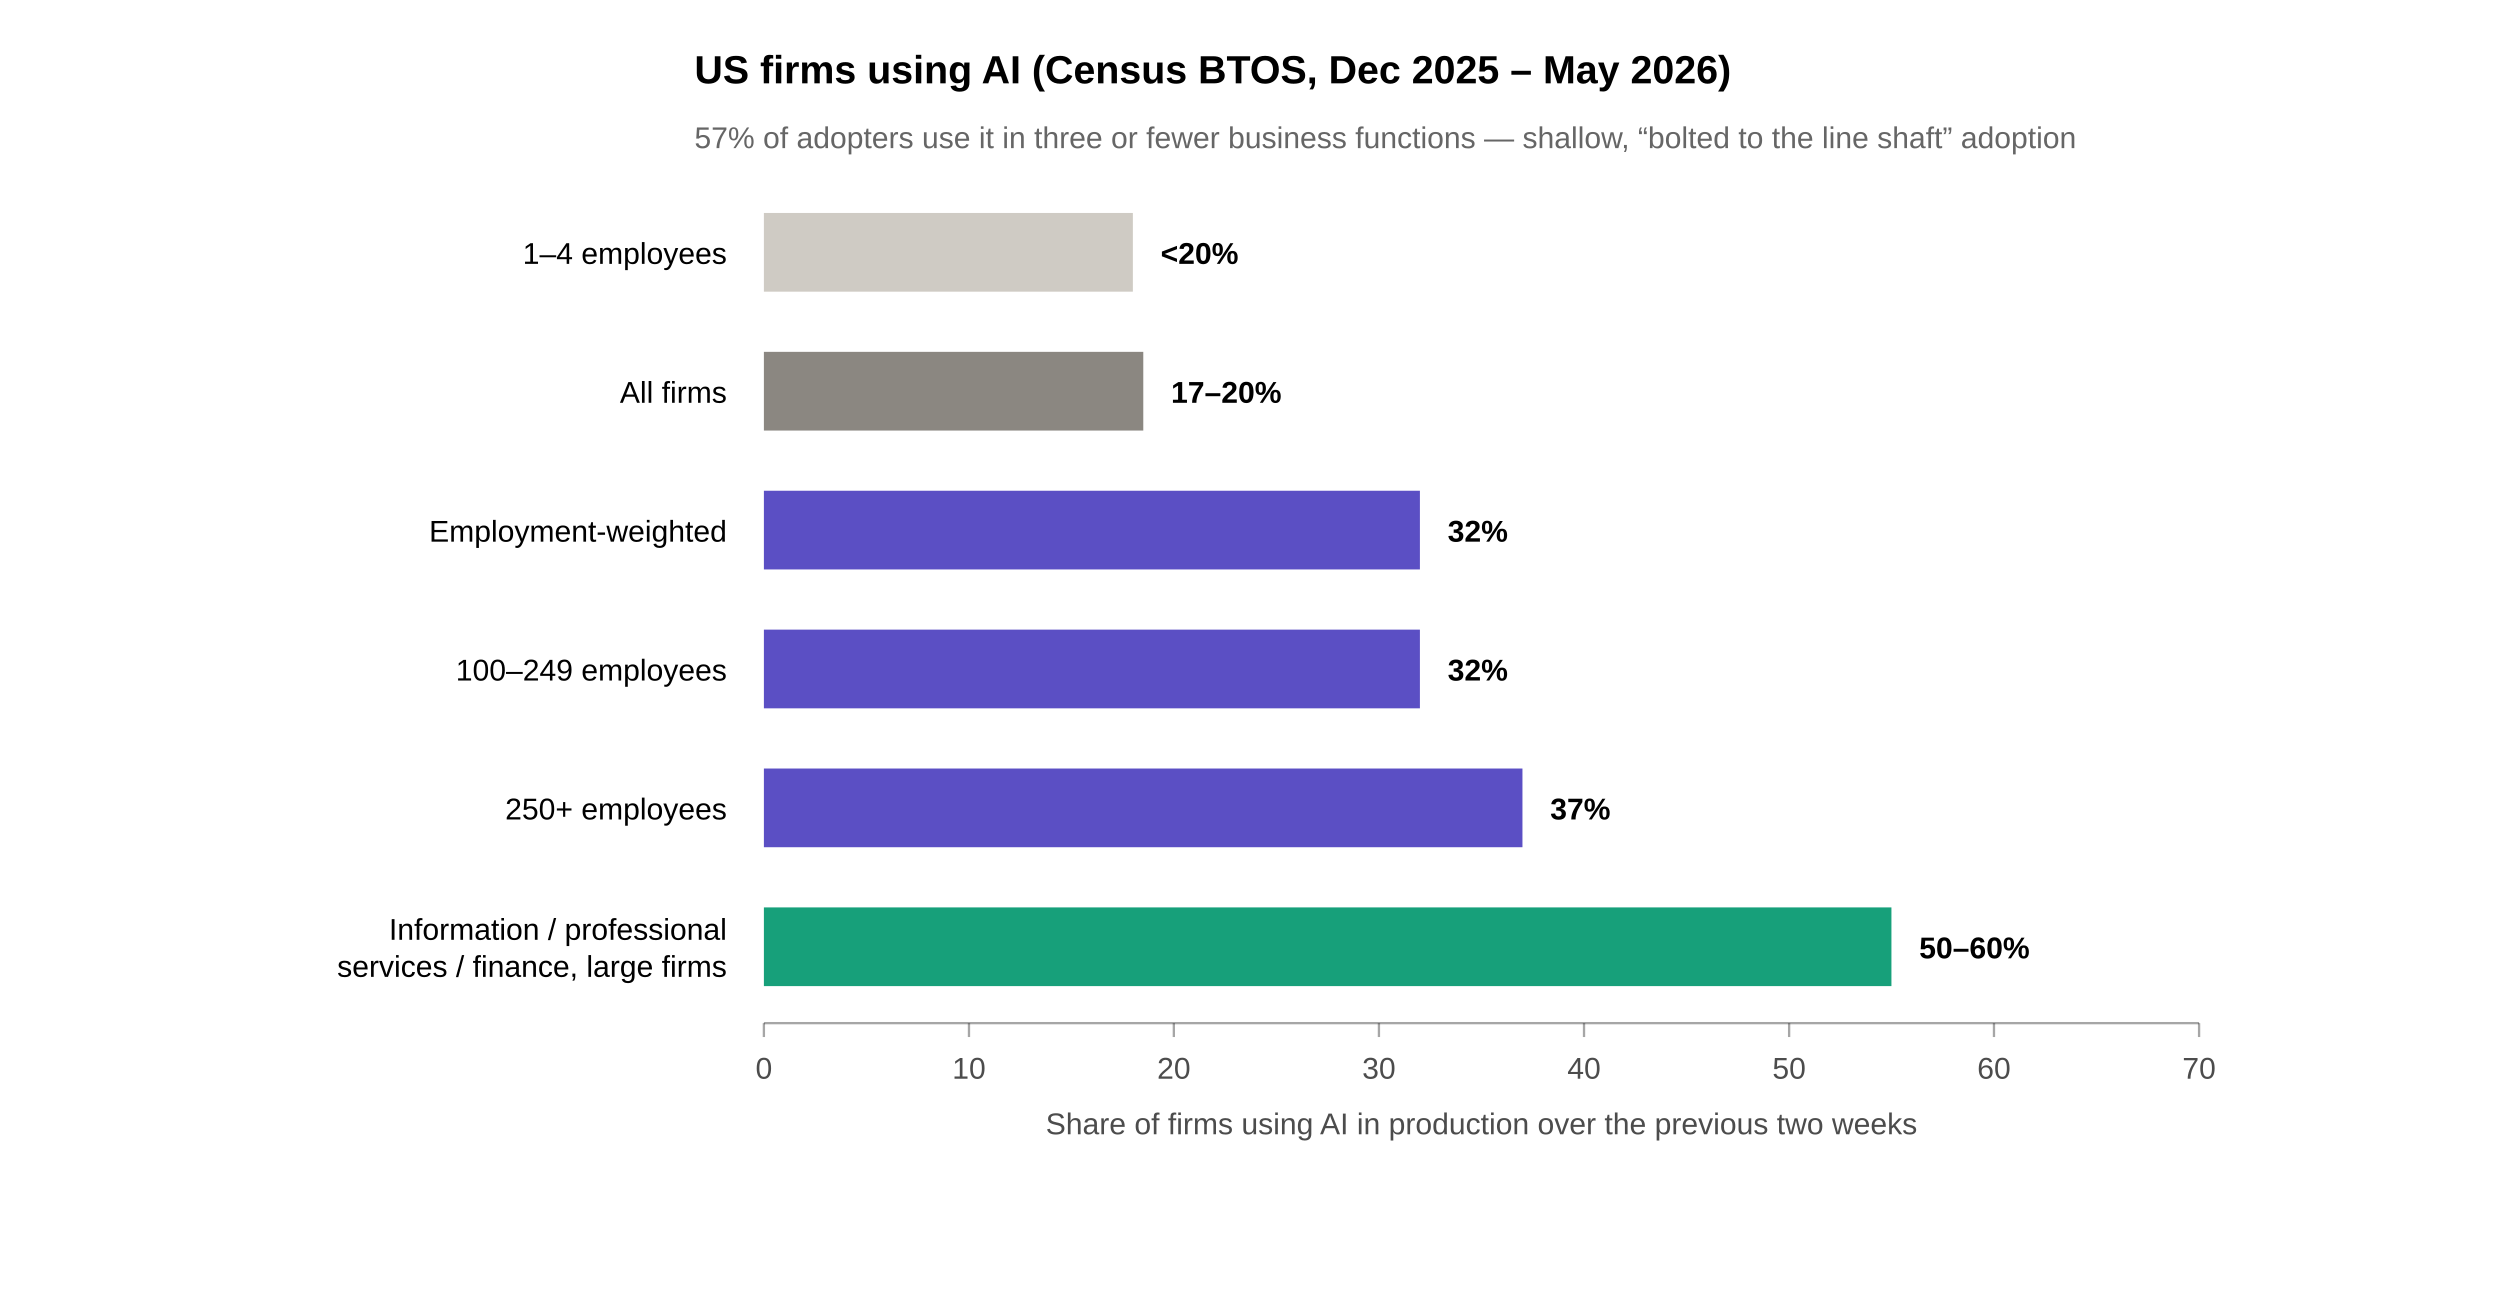
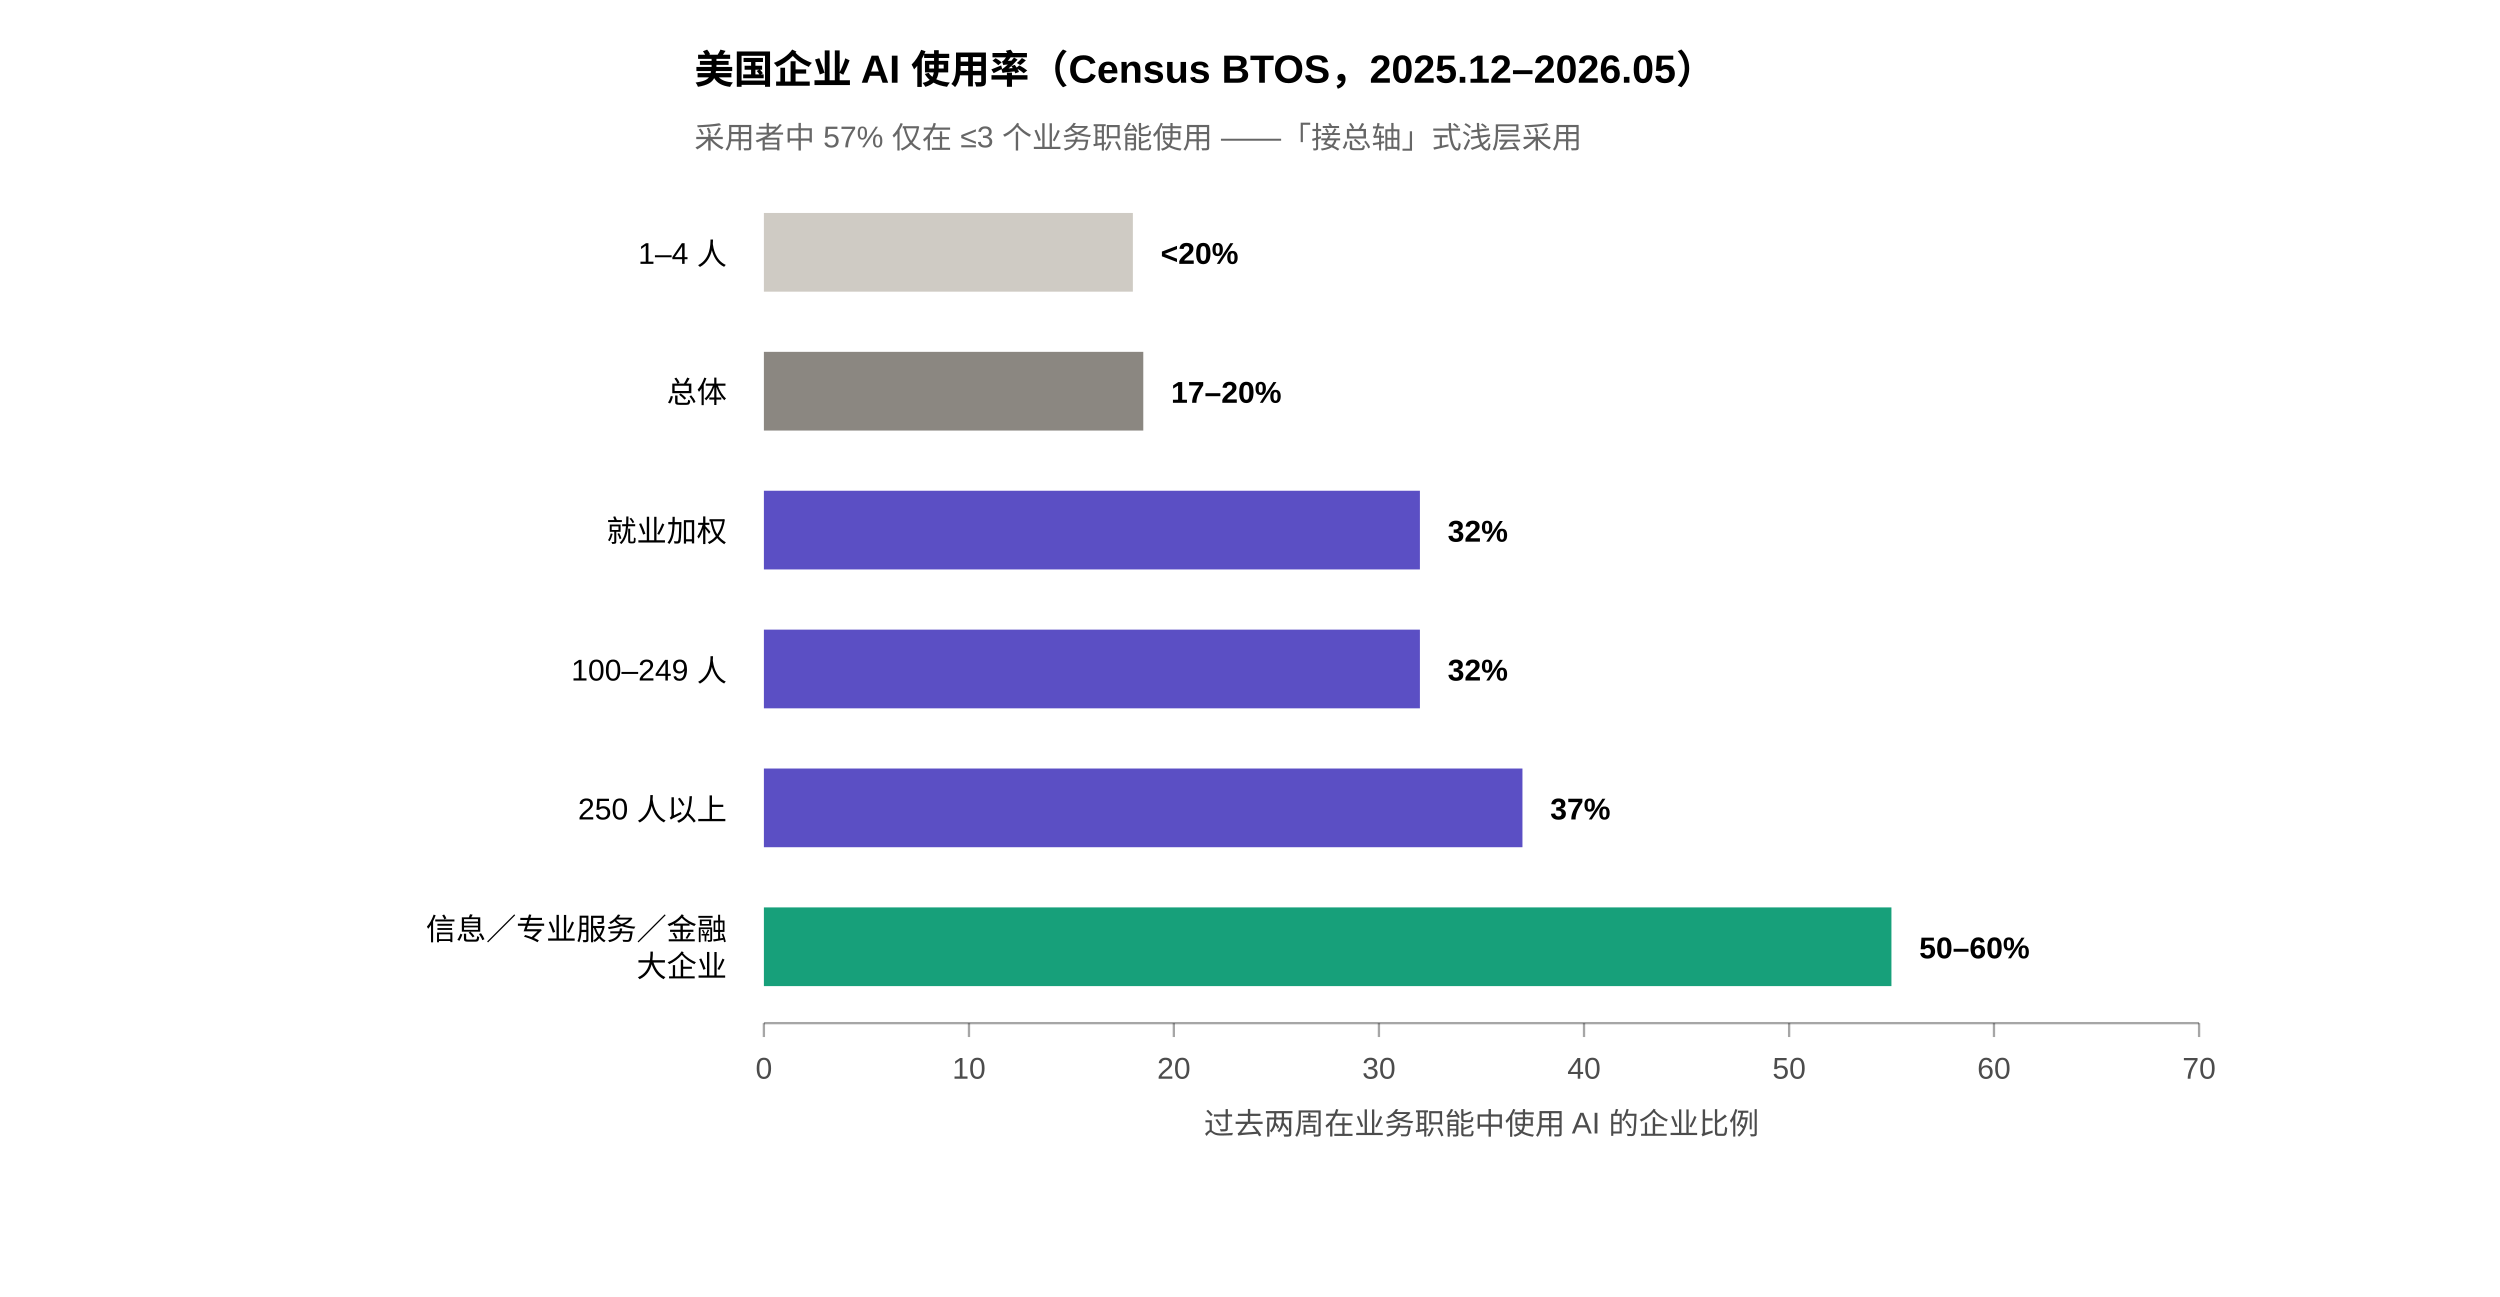
- <svg class="chart" viewBox="0 0 1080 560" role="img" aria-label="Bar chart of the share of US firms using AI, by firm size and sector" font-family="-apple-system,BlinkMacSystemFont,'Segoe UI','Helvetica Neue',Arial,sans-serif">
-   <text x="300.0" y="36.0" font-size="17" text-anchor="start" font-weight="600" fill="currentColor" fill-opacity="1">US firms using AI (Census BTOS, Dec 2025 – May 2026)</text>
-   <text x="314.0" y="114.0" font-size="13" text-anchor="end" font-weight="400" fill="currentColor" fill-opacity="1">1–4 employees</text>
+ <svg class="chart" viewBox="0 0 1080 560" role="img" aria-label="美国企业 AI 使用率（Census BTOS，2025.12–2026.05）" font-family="-apple-system,BlinkMacSystemFont,'Segoe UI','Helvetica Neue',Arial,'PingFang SC','Hiragino Sans GB','Microsoft YaHei','Noto Sans CJK SC',sans-serif">
+   <text x="300.0" y="36.0" font-size="17" text-anchor="start" font-weight="600" fill="currentColor" fill-opacity="1">美国企业 AI 使用率（Census BTOS，2025.12–2026.05）</text>
+   <text x="314.0" y="114.0" font-size="13" text-anchor="end" font-weight="400" fill="currentColor" fill-opacity="1">1–4 人</text>
  <rect x="330.0" y="92.0" width="159.4" height="34.0" fill="#cfcbc4" />
  <text x="501.4" y="114.0" font-size="13" text-anchor="start" font-weight="600" fill="currentColor" fill-opacity="1">&lt;20%</text>
-   <text x="314.0" y="174.0" font-size="13" text-anchor="end" font-weight="400" fill="currentColor" fill-opacity="1">All firms</text>
+   <text x="314.0" y="174.0" font-size="13" text-anchor="end" font-weight="400" fill="currentColor" fill-opacity="1">总体</text>
  <rect x="330.0" y="152.0" width="163.9" height="34.0" fill="#8b8781" />
  <text x="505.9" y="174.0" font-size="13" text-anchor="start" font-weight="600" fill="currentColor" fill-opacity="1">17–20%</text>
-   <text x="314.0" y="234.0" font-size="13" text-anchor="end" font-weight="400" fill="currentColor" fill-opacity="1">Employment-weighted</text>
+   <text x="314.0" y="234.0" font-size="13" text-anchor="end" font-weight="400" fill="currentColor" fill-opacity="1">就业加权</text>
  <rect x="330.0" y="212.0" width="283.4" height="34.0" fill="#5b4fc4" />
  <text x="625.4" y="234.0" font-size="13" text-anchor="start" font-weight="600" fill="currentColor" fill-opacity="1">32%</text>
-   <text x="314.0" y="294.0" font-size="13" text-anchor="end" font-weight="400" fill="currentColor" fill-opacity="1">100–249 employees</text>
+   <text x="314.0" y="294.0" font-size="13" text-anchor="end" font-weight="400" fill="currentColor" fill-opacity="1">100–249 人</text>
  <rect x="330.0" y="272.0" width="283.4" height="34.0" fill="#5b4fc4" />
  <text x="625.4" y="294.0" font-size="13" text-anchor="start" font-weight="600" fill="currentColor" fill-opacity="1">32%</text>
-   <text x="314.0" y="354.0" font-size="13" text-anchor="end" font-weight="400" fill="currentColor" fill-opacity="1">250+ employees</text>
+   <text x="314.0" y="354.0" font-size="13" text-anchor="end" font-weight="400" fill="currentColor" fill-opacity="1">250 人以上</text>
  <rect x="330.0" y="332.0" width="327.7" height="34.0" fill="#5b4fc4" />
  <text x="669.7" y="354.0" font-size="13" text-anchor="start" font-weight="600" fill="currentColor" fill-opacity="1">37%</text>
-   <text x="314.0" y="406.0" font-size="13" text-anchor="end" font-weight="400" fill="currentColor" fill-opacity="1">Information / professional</text>
-   <text x="314.0" y="422.0" font-size="13" text-anchor="end" font-weight="400" fill="currentColor" fill-opacity="1">services / finance, large firms</text>
+   <text x="314.0" y="406.0" font-size="13" text-anchor="end" font-weight="400" fill="currentColor" fill-opacity="1">信息／专业服务／金融</text>
+   <text x="314.0" y="422.0" font-size="13" text-anchor="end" font-weight="400" fill="currentColor" fill-opacity="1">大企业</text>
  <rect x="330.0" y="392.0" width="487.1" height="34.0" fill="#17a07a" />
  <text x="829.1" y="414.0" font-size="13" text-anchor="start" font-weight="600" fill="currentColor" fill-opacity="1">50–60%</text>
  <line x1="330.0" y1="442.0" x2="950.0" y2="442.0" stroke="currentColor" stroke-opacity=".35" stroke-width="1" />
  <line x1="330.0" y1="442.0" x2="330.0" y2="448.0" stroke="currentColor" stroke-opacity=".35" stroke-width="1" />
  <text x="330.0" y="466.0" font-size="13" text-anchor="middle" font-weight="400" fill="currentColor" fill-opacity=".7">0</text>
  <line x1="418.6" y1="442.0" x2="418.6" y2="448.0" stroke="currentColor" stroke-opacity=".35" stroke-width="1" />
  <text x="418.6" y="466.0" font-size="13" text-anchor="middle" font-weight="400" fill="currentColor" fill-opacity=".7">10</text>
  <line x1="507.1" y1="442.0" x2="507.1" y2="448.0" stroke="currentColor" stroke-opacity=".35" stroke-width="1" />
  <text x="507.1" y="466.0" font-size="13" text-anchor="middle" font-weight="400" fill="currentColor" fill-opacity=".7">20</text>
  <line x1="595.7" y1="442.0" x2="595.7" y2="448.0" stroke="currentColor" stroke-opacity=".35" stroke-width="1" />
  <text x="595.7" y="466.0" font-size="13" text-anchor="middle" font-weight="400" fill="currentColor" fill-opacity=".7">30</text>
  <line x1="684.3" y1="442.0" x2="684.3" y2="448.0" stroke="currentColor" stroke-opacity=".35" stroke-width="1" />
  <text x="684.3" y="466.0" font-size="13" text-anchor="middle" font-weight="400" fill="currentColor" fill-opacity=".7">40</text>
  <line x1="772.9" y1="442.0" x2="772.9" y2="448.0" stroke="currentColor" stroke-opacity=".35" stroke-width="1" />
  <text x="772.9" y="466.0" font-size="13" text-anchor="middle" font-weight="400" fill="currentColor" fill-opacity=".7">50</text>
  <line x1="861.4" y1="442.0" x2="861.4" y2="448.0" stroke="currentColor" stroke-opacity=".35" stroke-width="1" />
  <text x="861.4" y="466.0" font-size="13" text-anchor="middle" font-weight="400" fill="currentColor" fill-opacity=".7">60</text>
  <line x1="950.0" y1="442.0" x2="950.0" y2="448.0" stroke="currentColor" stroke-opacity=".35" stroke-width="1" />
  <text x="950.0" y="466.0" font-size="13" text-anchor="middle" font-weight="400" fill="currentColor" fill-opacity=".7">70</text>
-   <text x="640.0" y="490.0" font-size="13" text-anchor="middle" font-weight="400" fill="currentColor" fill-opacity=".7">Share of firms using AI in production over the previous two weeks</text>
-   <text x="300.0" y="64.0" font-size="13" text-anchor="start" font-weight="400" fill="currentColor" fill-opacity=".6">57% of adopters use it in three or fewer business functions — shallow, “bolted to the line shaft” adoption</text>
+   <text x="640.0" y="490.0" font-size="13" text-anchor="middle" font-weight="400" fill="currentColor" fill-opacity=".7">过去两周在业务职能中使用 AI 的企业比例</text>
+   <text x="300.0" y="64.0" font-size="13" text-anchor="start" font-weight="400" fill="currentColor" fill-opacity=".6">采用者中 57% 仅在 ≤3 个业务职能使用 ——「接总轴」式浅层采用</text>
</svg>
